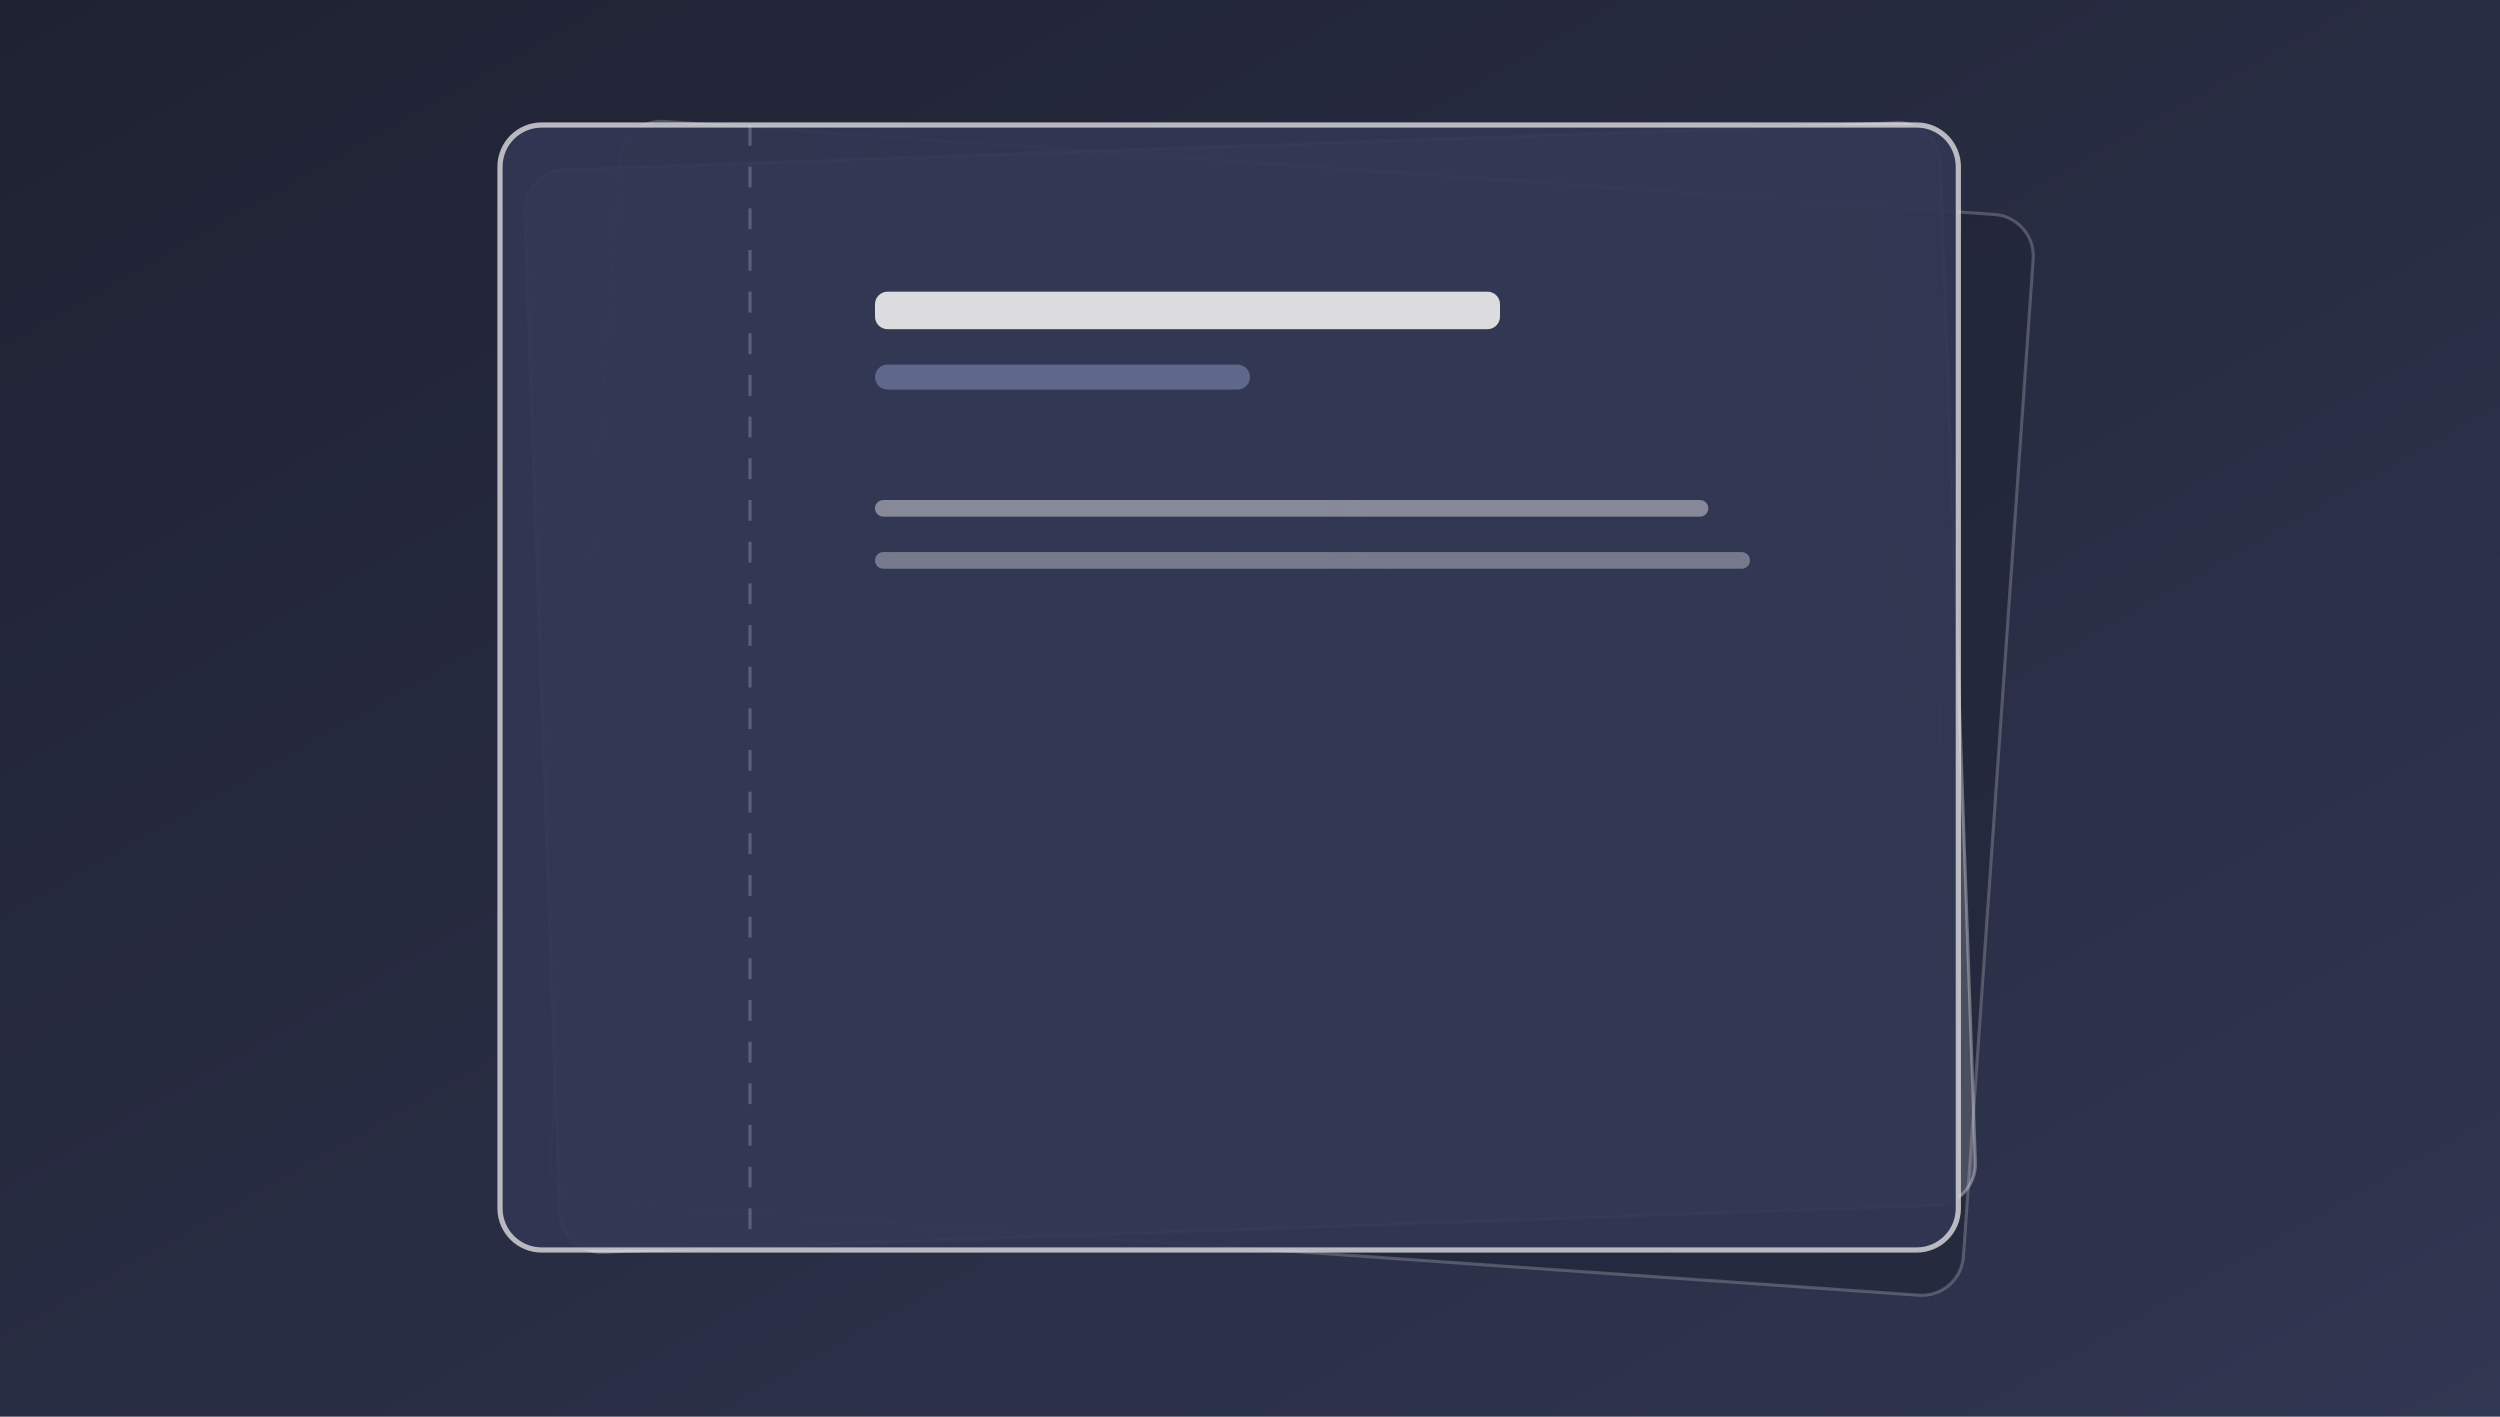
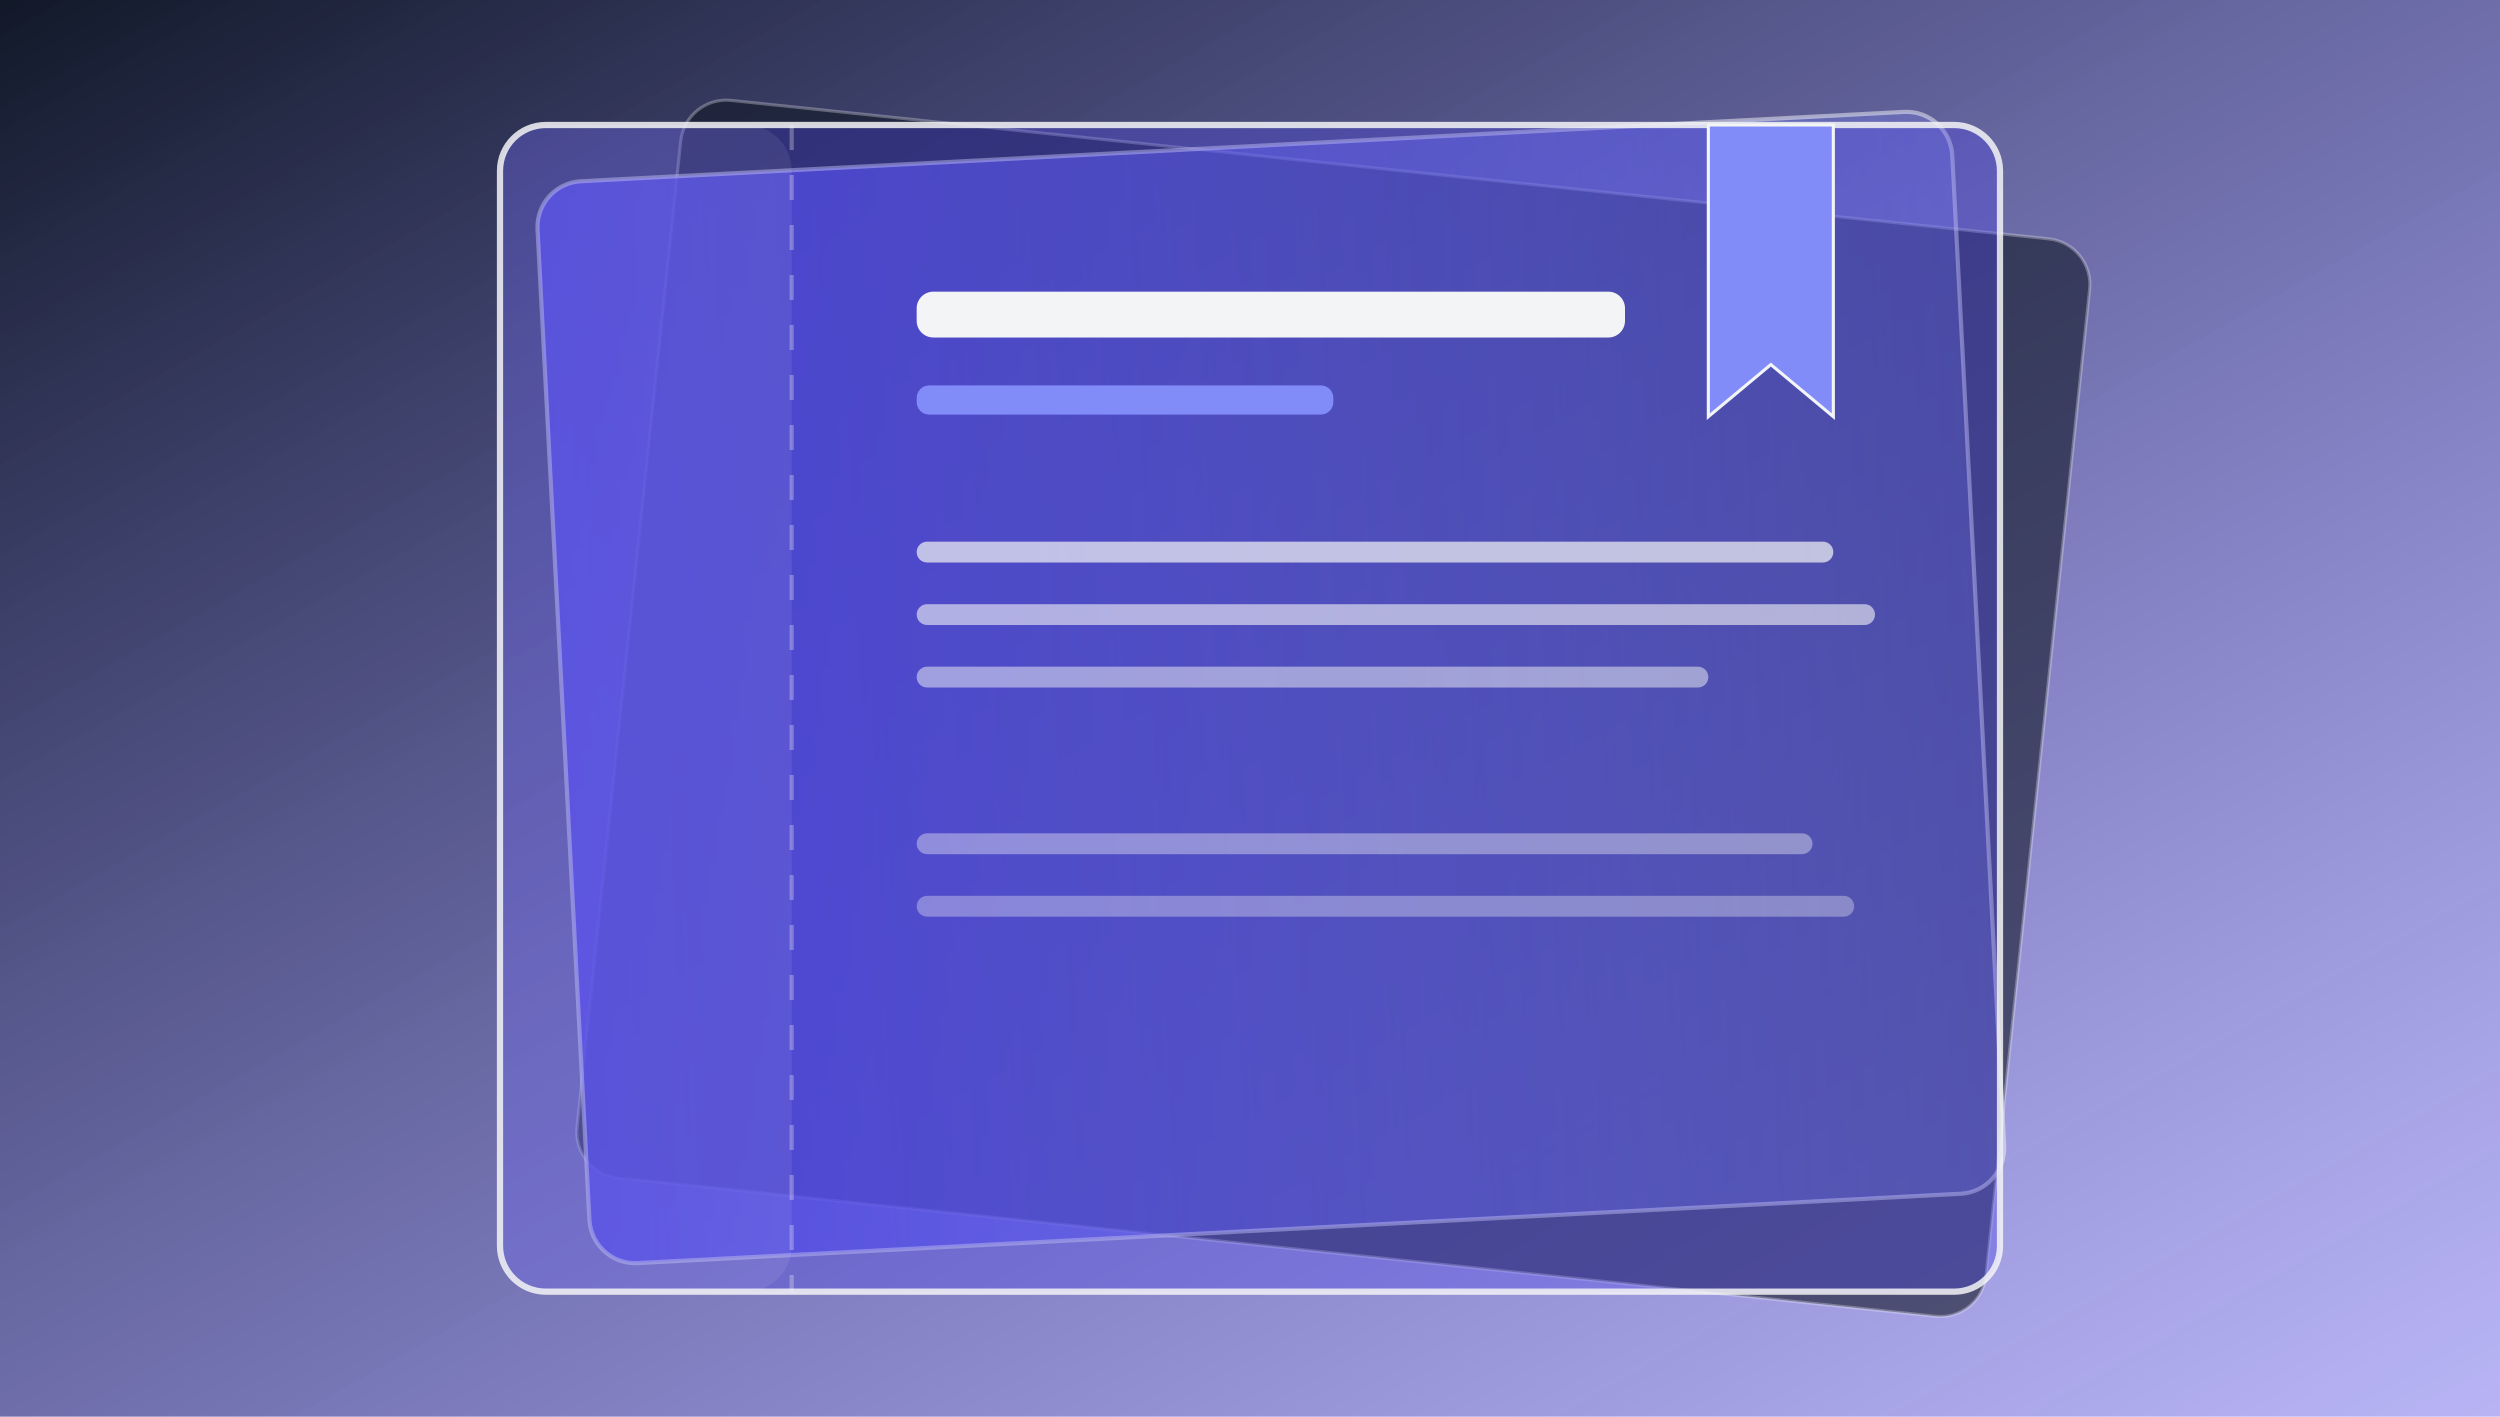
<svg xmlns="http://www.w3.org/2000/svg" viewBox="0 0 1200 680" preserveAspectRatio="xMidYMid slice" width="100%" height="100%">
  <defs>
-     <linearGradient id="gbg" x1="0%" y1="0%" x2="100%" y2="100%">
-       <stop offset="0%" stop-color="#1f2232" />
-       <stop offset="100%" stop-color="#313652" />
+     <linearGradient id="g_publication_5" x1="0%" y1="0%" x2="100%" y2="100%">
+       <stop offset="0%" stop-color="#111827" />
+       <stop offset="100%" stop-color="#4f46e5" stop-opacity="0.4" />
    </linearGradient>
-     <linearGradient id="gm" x1="0%" y1="0%" x2="100%" y2="0%">
-       <stop offset="0%" stop-color="#5f678c" stop-opacity="0.75" />
-       <stop offset="100%" stop-color="#dcdcde" stop-opacity="0.2" />
-     </linearGradient>
-     <linearGradient id="gs" x1="0%" y1="100%" x2="100%" y2="0%">
-       <stop offset="0%" stop-color="#dcdcde" stop-opacity="0.35" />
-       <stop offset="100%" stop-color="#5f678c" stop-opacity="0.05" />
+     <linearGradient id="glow_publication_5" x1="0%" y1="0%" x2="100%" y2="0%">
+       <stop offset="0%" stop-color="#4f46e5" stop-opacity="0.85" />
+       <stop offset="100%" stop-color="#818cf8" stop-opacity="0.25" />
    </linearGradient>
  </defs>
-   <rect width="1200" height="680" fill="url(#gbg)" />
-   <rect x="280" y="80" width="680" height="520" rx="20" transform="rotate(4 620 340)" fill="#1f2232" fill-opacity="0.5" stroke="#dcdcde" stroke-width="1.5" stroke-opacity="0.25" />
-   <rect x="260" y="70" width="680" height="520" rx="20" transform="rotate(-2 600 330)" fill="url(#gm)" stroke="#dcdcde" stroke-width="1.5" stroke-opacity="0.4" />
-   <rect x="240" y="60" width="700" height="540" rx="20" fill="#313652" fill-opacity="0.95" stroke="#dcdcde" stroke-width="2.5" stroke-opacity="0.8" />
-   <line x1="360" y1="60" x2="360" y2="600" stroke="#dcdcde" stroke-width="1.5" stroke-opacity="0.25" stroke-dasharray="10 10" />
-   <rect x="420" y="140" width="300" height="18" rx="6" fill="#dcdcde" />
-   <rect x="420" y="175" width="180" height="12" rx="6" fill="#5f678c" />
-   <rect x="420" y="240" width="400" height="8" rx="4" fill="#dcdcde" fill-opacity="0.5" />
-   <rect x="420" y="265" width="420" height="8" rx="4" fill="#dcdcde" fill-opacity="0.4" />
+   <rect width="1200" height="680" fill="url(#g_publication_5)" />
+   <rect x="300" y="80" width="680" height="520" rx="22" transform="rotate(6 640 340)" fill="#111827" fill-opacity="0.6" stroke="#f3f4f6" stroke-width="1.5" stroke-opacity="0.3" />
+   <rect x="270" y="70" width="680" height="520" rx="22" transform="rotate(-3 610 330)" fill="url(#glow_publication_5)" stroke="#f3f4f6" stroke-width="2" stroke-opacity="0.5" />
+   <rect x="240" y="60" width="720" height="560" rx="22" fill="#4f46e5" fill-opacity="0.35" stroke="#f3f4f6" stroke-width="3" stroke-opacity="0.85" />
+   <line x1="380" y1="60" x2="380" y2="620" stroke="#f3f4f6" stroke-width="2" stroke-opacity="0.3" stroke-dasharray="12 12" />
+   <rect x="240" y="60" width="140" height="560" rx="22" fill="#f3f4f6" fill-opacity="0.08" />
+   <rect x="440" y="140" width="340" height="22" rx="8" fill="#f3f4f6" />
+   <rect x="440" y="185" width="200" height="14" rx="6" fill="#818cf8" />
+   <rect x="440" y="260" width="440" height="10" rx="5" fill="#f3f4f6" fill-opacity="0.7" />
+   <rect x="440" y="290" width="460" height="10" rx="5" fill="#f3f4f6" fill-opacity="0.6" />
+   <rect x="440" y="320" width="380" height="10" rx="5" fill="#f3f4f6" fill-opacity="0.5" />
+   <rect x="440" y="400" width="430" height="10" rx="5" fill="#f3f4f6" fill-opacity="0.4" />
+   <rect x="440" y="430" width="450" height="10" rx="5" fill="#f3f4f6" fill-opacity="0.35" />
+   <path d="M 820 60 L 880 60 L 880 200 L 850 175 L 820 200 Z" fill="#818cf8" stroke="#f3f4f6" stroke-width="1.5" />
</svg>
